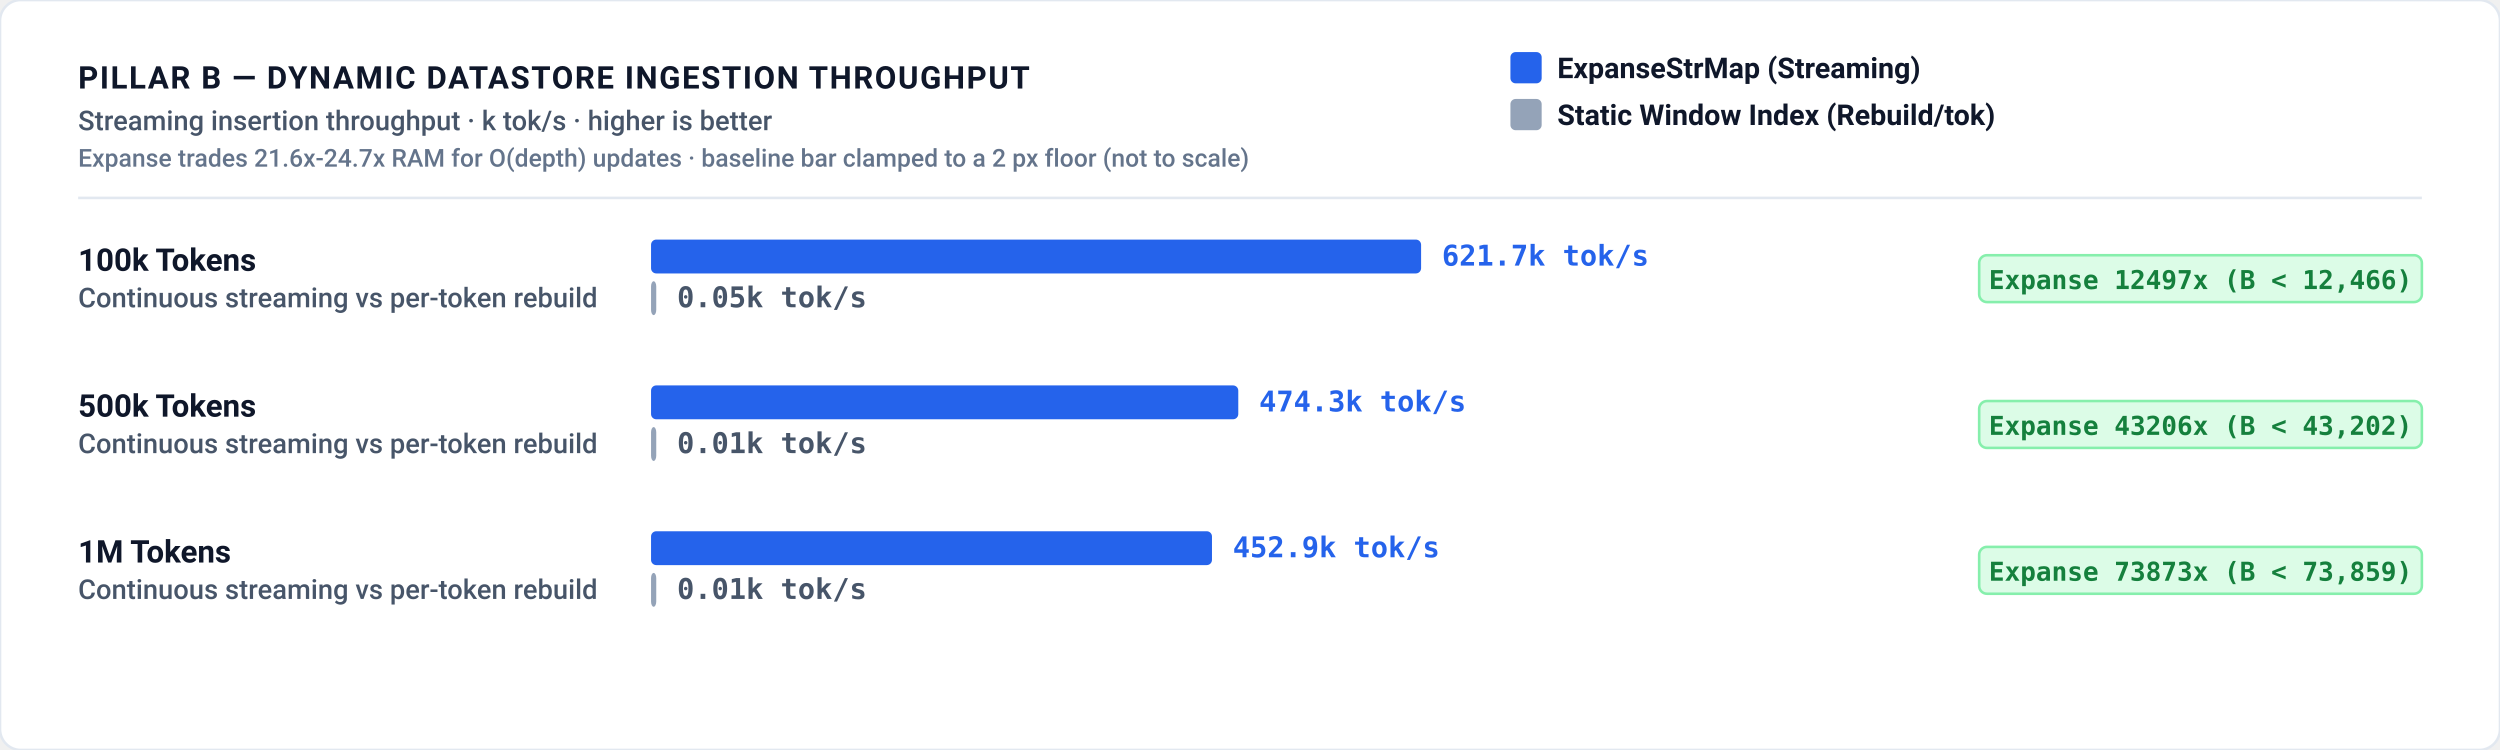
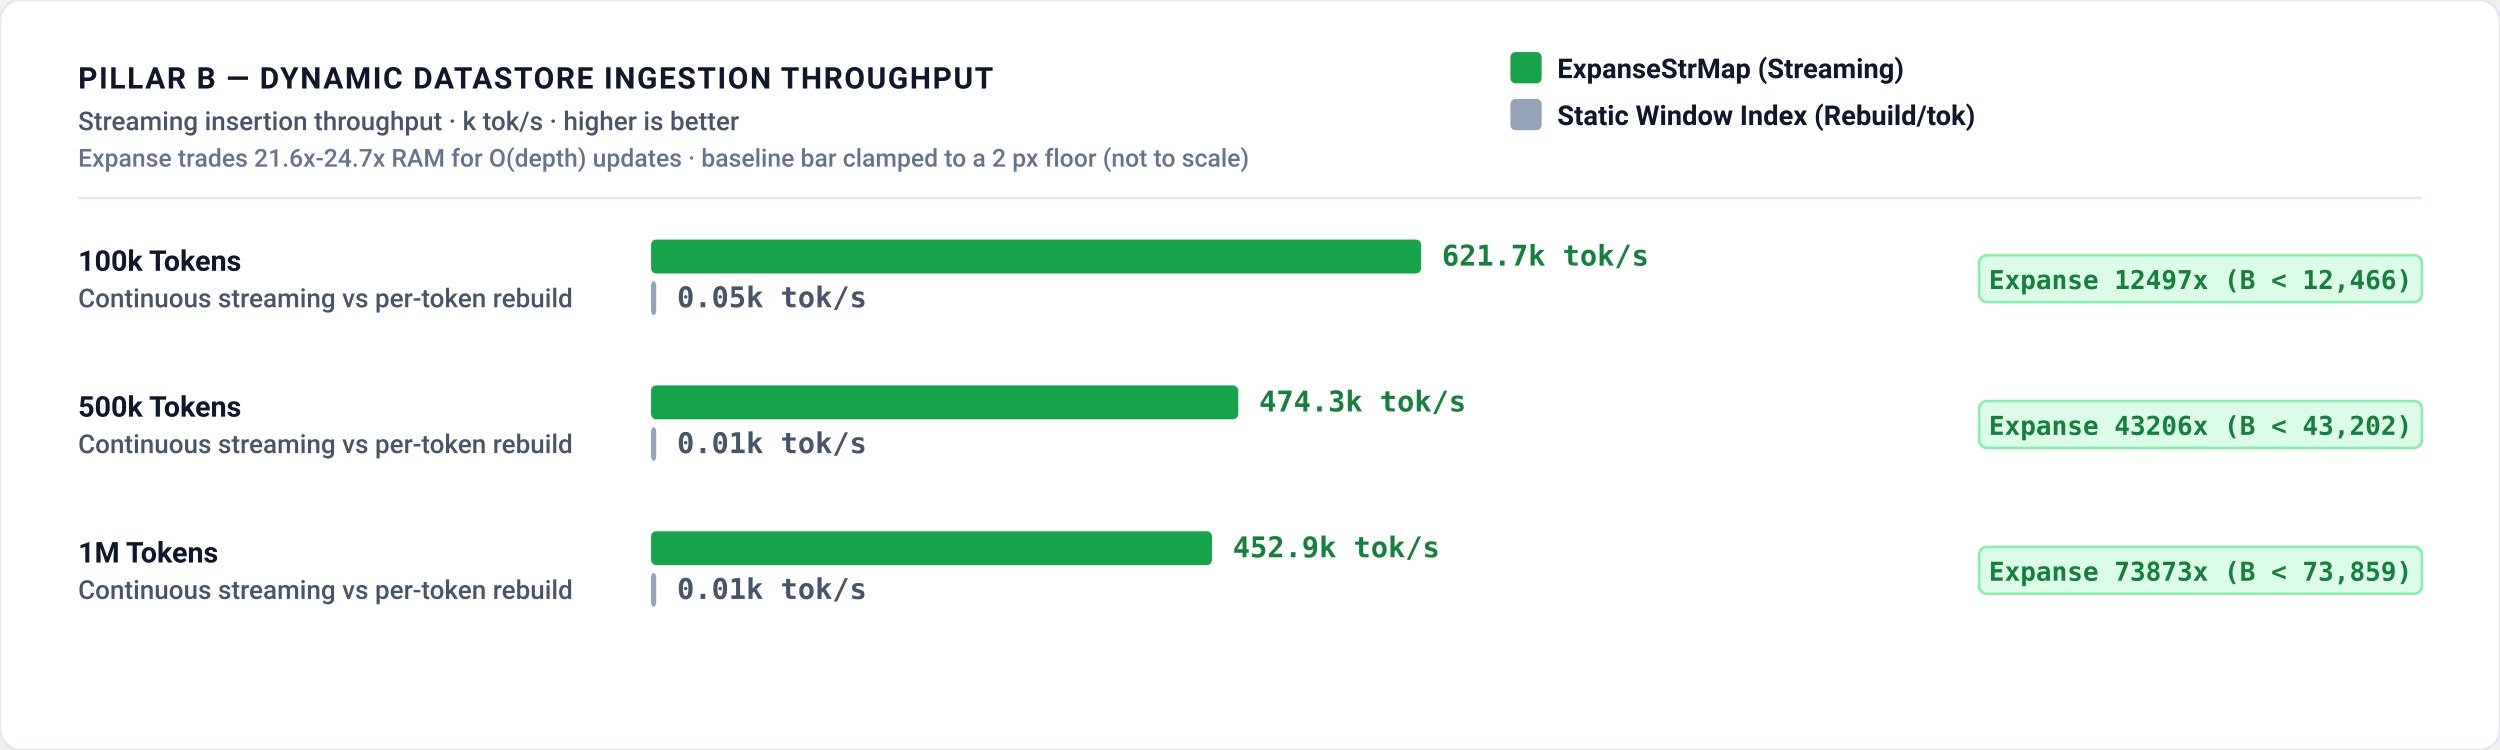
<svg xmlns="http://www.w3.org/2000/svg" role="img" viewBox="0 0 960 288" width="100%" height="100%">
  <defs>
    <style>
      .bg { fill: #ffffff; }
      .border { stroke: #e2e8f0; stroke-width: 1px; fill: none; }
      .grid { stroke: #f1f5f9; stroke-width: 1px; stroke-dasharray: 2,3; }
      .axis { stroke: #cbd5e1; stroke-width: 1.5px; }
      .divider { stroke: #e2e8f0; stroke-width: 1px; }

-       .t-title { font-family: -apple-system, BlinkMacSystemFont, "Segoe UI", Roboto, Helvetica, Arial, sans-serif; font-size: 12px; font-weight: 700; letter-spacing: 0.6px; fill: #0f172a; text-transform: uppercase; }
-       .t-sub { font-family: -apple-system, BlinkMacSystemFont, "Segoe UI", Roboto, Helvetica, Arial, sans-serif; font-size: 10.5px; font-weight: 500; fill: #475569; }
+       .t-title { font-family: -apple-system, BlinkMacSystemFont, "Segoe UI", Roboto, Helvetica, Arial, sans-serif; font-size: 11.5px; font-weight: 700; letter-spacing: 0.6px; fill: #0f172a; text-transform: uppercase; }
+       .t-sub { font-family: -apple-system, BlinkMacSystemFont, "Segoe UI", Roboto, Helvetica, Arial, sans-serif; font-size: 10px; font-weight: 500; fill: #475569; }
      .t-unit { font-family: ui-monospace, SFMono-Regular, Menlo, Monaco, Consolas, monospace; font-size: 10px; font-weight: 600; fill: #475569; }
-       .t-axis-label { font-family: ui-monospace, SFMono-Regular, Menlo, Monaco, Consolas, monospace; font-size: 10px; font-weight: 500; fill: #64748b; }
-       .t-bar-label { font-family: -apple-system, BlinkMacSystemFont, "Segoe UI", Roboto, Helvetica, Arial, sans-serif; font-size: 12px; font-weight: 700; fill: #0f172a; }
-       .t-legend { font-family: -apple-system, BlinkMacSystemFont, "Segoe UI", Roboto, Helvetica, Arial, sans-serif; font-size: 11px; font-weight: 600; fill: #0f172a; }
+       .t-axis-label { font-family: ui-monospace, SFMono-Regular, Menlo, Monaco, Consolas, monospace; font-size: 9.5px; font-weight: 500; fill: #64748b; }
+       .t-bar-label { font-family: -apple-system, BlinkMacSystemFont, "Segoe UI", Roboto, Helvetica, Arial, sans-serif; font-size: 11px; font-weight: 700; fill: #0f172a; }
+       .t-legend { font-family: -apple-system, BlinkMacSystemFont, "Segoe UI", Roboto, Helvetica, Arial, sans-serif; font-size: 10.5px; font-weight: 600; fill: #0f172a; }

      .t-val-accent { font-family: ui-monospace, SFMono-Regular, Menlo, Monaco, Consolas, monospace; font-size: 11px; font-weight: 700; fill: #15803d; }
      .t-val-blue { font-family: ui-monospace, SFMono-Regular, Menlo, Monaco, Consolas, monospace; font-size: 11px; font-weight: 600; fill: #2563eb; }
      .t-val-gray { font-family: ui-monospace, SFMono-Regular, Menlo, Monaco, Consolas, monospace; font-size: 11px; font-weight: 600; fill: #475569; }
      .t-note { font-family: -apple-system, BlinkMacSystemFont, "Segoe UI", Roboto, Helvetica, Arial, sans-serif; font-size: 9.5px; font-weight: 500; fill: #64748b; }

-       .b-expanse { fill: #2563eb; }
+       .b-expanse { fill: #16a34a; }
      .b-baseline { fill: #94a3b8; }
-       .b-highlight { fill: #10b981; }
+       .b-highlight { fill: #2563eb; }

      .badge-win { fill: #dcfce7; stroke: #86efac; stroke-width: 1px; }
      .badge-win-text { font-family: ui-monospace, SFMono-Regular, Menlo, Monaco, Consolas, monospace; font-size: 10px; font-weight: 700; fill: #15803d; text-anchor: middle; }
      .badge-loss { fill: #fef3c7; stroke: #fcd34d; stroke-width: 1px; }
      .badge-loss-text { font-family: ui-monospace, SFMono-Regular, Menlo, Monaco, Consolas, monospace; font-size: 10px; font-weight: 700; fill: #b45309; text-anchor: middle; }

      @media (prefers-color-scheme: dark) {
        .bg { fill: #0d1117; }
        .border { stroke: #30363d; }
        .grid { stroke: #21262d; }
        .axis { stroke: #484f58; }
        .divider { stroke: #21262d; }
        .t-title { fill: #f0f6fc; }
        .t-sub { fill: #94a3b8; }
        .t-unit { fill: #94a3b8; }
        .t-axis-label { fill: #94a3b8; }
        .t-bar-label { fill: #f8fafc; }
        .t-legend { fill: #f8fafc; }
        .t-val-accent { fill: #4ade80; }
        .t-val-blue { fill: #38bdf8; }
        .t-val-gray { fill: #cbd5e1; }
        .t-note { fill: #94a3b8; }
-         .b-expanse { fill: #3b82f6; }
+         .b-expanse { fill: #22c55e; }
        .b-baseline { fill: #64748b; }
-         .b-highlight { fill: #34d399; }
+         .b-highlight { fill: #3b82f6; }
        .badge-win { fill: #064e3b; stroke: #059669; }
        .badge-win-text { fill: #6ee7b7; }
        .badge-loss { fill: #451a03; stroke: #d97706; }
        .badge-loss-text { fill: #fcd34d; }
      }

      :root[data-theme="dark"] .bg, [data-theme="dark"] .bg { fill: #0d1117; }
      :root[data-theme="dark"] .border, [data-theme="dark"] .border { stroke: #30363d; }
      :root[data-theme="dark"] .grid, [data-theme="dark"] .grid { stroke: #21262d; }
      :root[data-theme="dark"] .axis, [data-theme="dark"] .axis { stroke: #484f58; }
      :root[data-theme="dark"] .divider, [data-theme="dark"] .divider { stroke: #21262d; }
      :root[data-theme="dark"] .t-title, [data-theme="dark"] .t-title { fill: #f0f6fc; }
      :root[data-theme="dark"] .t-sub, [data-theme="dark"] .t-sub { fill: #94a3b8; }
      :root[data-theme="dark"] .t-unit, [data-theme="dark"] .t-unit { fill: #94a3b8; }
      :root[data-theme="dark"] .t-axis-label, [data-theme="dark"] .t-axis-label { fill: #94a3b8; }
      :root[data-theme="dark"] .t-bar-label, [data-theme="dark"] .t-bar-label { fill: #f8fafc; }
      :root[data-theme="dark"] .t-legend, [data-theme="dark"] .t-legend { fill: #f8fafc; }
      :root[data-theme="dark"] .t-val-accent, [data-theme="dark"] .t-val-accent { fill: #4ade80; }
      :root[data-theme="dark"] .t-val-blue, [data-theme="dark"] .t-val-blue { fill: #38bdf8; }
      :root[data-theme="dark"] .t-val-gray, [data-theme="dark"] .t-val-gray { fill: #cbd5e1; }
      :root[data-theme="dark"] .t-note, [data-theme="dark"] .t-note { fill: #94a3b8; }
-       :root[data-theme="dark"] .b-expanse, [data-theme="dark"] .b-expanse { fill: #3b82f6; }
+       :root[data-theme="dark"] .b-expanse, [data-theme="dark"] .b-expanse { fill: #22c55e; }
      :root[data-theme="dark"] .b-baseline, [data-theme="dark"] .b-baseline { fill: #64748b; }
-       :root[data-theme="dark"] .b-highlight, [data-theme="dark"] .b-highlight { fill: #34d399; }
+       :root[data-theme="dark"] .b-highlight, [data-theme="dark"] .b-highlight { fill: #3b82f6; }
      :root[data-theme="dark"] .badge-win, [data-theme="dark"] .badge-win { fill: #064e3b; stroke: #059669; }
      :root[data-theme="dark"] .badge-win-text, [data-theme="dark"] .badge-win-text { fill: #6ee7b7; }
      :root[data-theme="dark"] .badge-loss, [data-theme="dark"] .badge-loss { fill: #451a03; stroke: #d97706; }
      :root[data-theme="dark"] .badge-loss-text, [data-theme="dark"] .badge-loss-text { fill: #fcd34d; }
    </style>
  </defs>
  <rect width="100%" height="100%" class="bg" rx="8" />
  <rect width="100%" height="100%" class="border" rx="8" />
  <text x="30" y="34" class="t-title">PILLAR B — DYNAMIC DATASTORE INGESTION THROUGHPUT</text>
  <text x="30" y="50" class="t-sub">Streaming insertion throughput · k tok/s · higher is better</text>
  <text x="30" y="64" class="t-note">Expanse trades 21.6x-24.7x RAM for O(depth) updates · baseline bar clamped to a 2 px floor (not to scale)</text>
  <g transform="translate(580, 20)">
    <rect x="0" y="0" width="12" height="12" rx="2" class="b-expanse" />
    <text x="18" y="10" class="t-legend">ExpanseStrMap (Streaming)</text>
    <rect x="0" y="18" width="12" height="12" rx="2" class="b-baseline" />
    <text x="18" y="28" class="t-legend">Static Window Index (Rebuild/tok)</text>
  </g>
  <line x1="30" y1="76" x2="930" y2="76" class="divider" />
  <text x="30" y="104" class="t-bar-label">100k Tokens</text>
  <text x="30" y="118" class="t-sub">Continuous streaming vs per-token rebuild</text>
  <rect x="250" y="92" width="295.7" height="13" rx="2" class="b-expanse" />
-   <text x="553.7" y="102" class="t-val-blue">621.7k tok/s</text>
+   <text x="553.7" y="102" class="t-val-accent">621.7k tok/s</text>
  <rect x="250" y="108" width="2.0" height="13" rx="2" class="b-baseline" />
  <text x="260.0" y="118" class="t-val-gray">0.05k tok/s</text>
  <rect x="760" y="98" width="170" height="18" rx="3" class="badge-win" />
  <text x="845" y="111" class="badge-win-text">Expanse 12497x (B &lt; 12,466)</text>
  <text x="30" y="160" class="t-bar-label">500k Tokens</text>
  <text x="30" y="174" class="t-sub">Continuous streaming vs per-token rebuild</text>
  <rect x="250" y="148" width="225.5" height="13" rx="2" class="b-expanse" />
-   <text x="483.5" y="158" class="t-val-blue">474.3k tok/s</text>
+   <text x="483.5" y="158" class="t-val-accent">474.3k tok/s</text>
  <rect x="250" y="164" width="2.0" height="13" rx="2" class="b-baseline" />
  <text x="260.0" y="174" class="t-val-gray">0.01k tok/s</text>
  <rect x="760" y="154" width="170" height="18" rx="3" class="badge-win" />
  <text x="845" y="167" class="badge-win-text">Expanse 43206x (B &lt; 43,202)</text>
  <text x="30" y="216" class="t-bar-label">1M Tokens</text>
  <text x="30" y="230" class="t-sub">Continuous streaming vs per-token rebuild</text>
  <rect x="250" y="204" width="215.4" height="13" rx="2" class="b-expanse" />
-   <text x="473.4" y="214" class="t-val-blue">452.9k tok/s</text>
+   <text x="473.4" y="214" class="t-val-accent">452.9k tok/s</text>
  <rect x="250" y="220" width="2.0" height="13" rx="2" class="b-baseline" />
  <text x="260.0" y="230" class="t-val-gray">0.01k tok/s</text>
  <rect x="760" y="210" width="170" height="18" rx="3" class="badge-win" />
  <text x="845" y="223" class="badge-win-text">Expanse 73873x (B &lt; 73,859)</text>
</svg>
